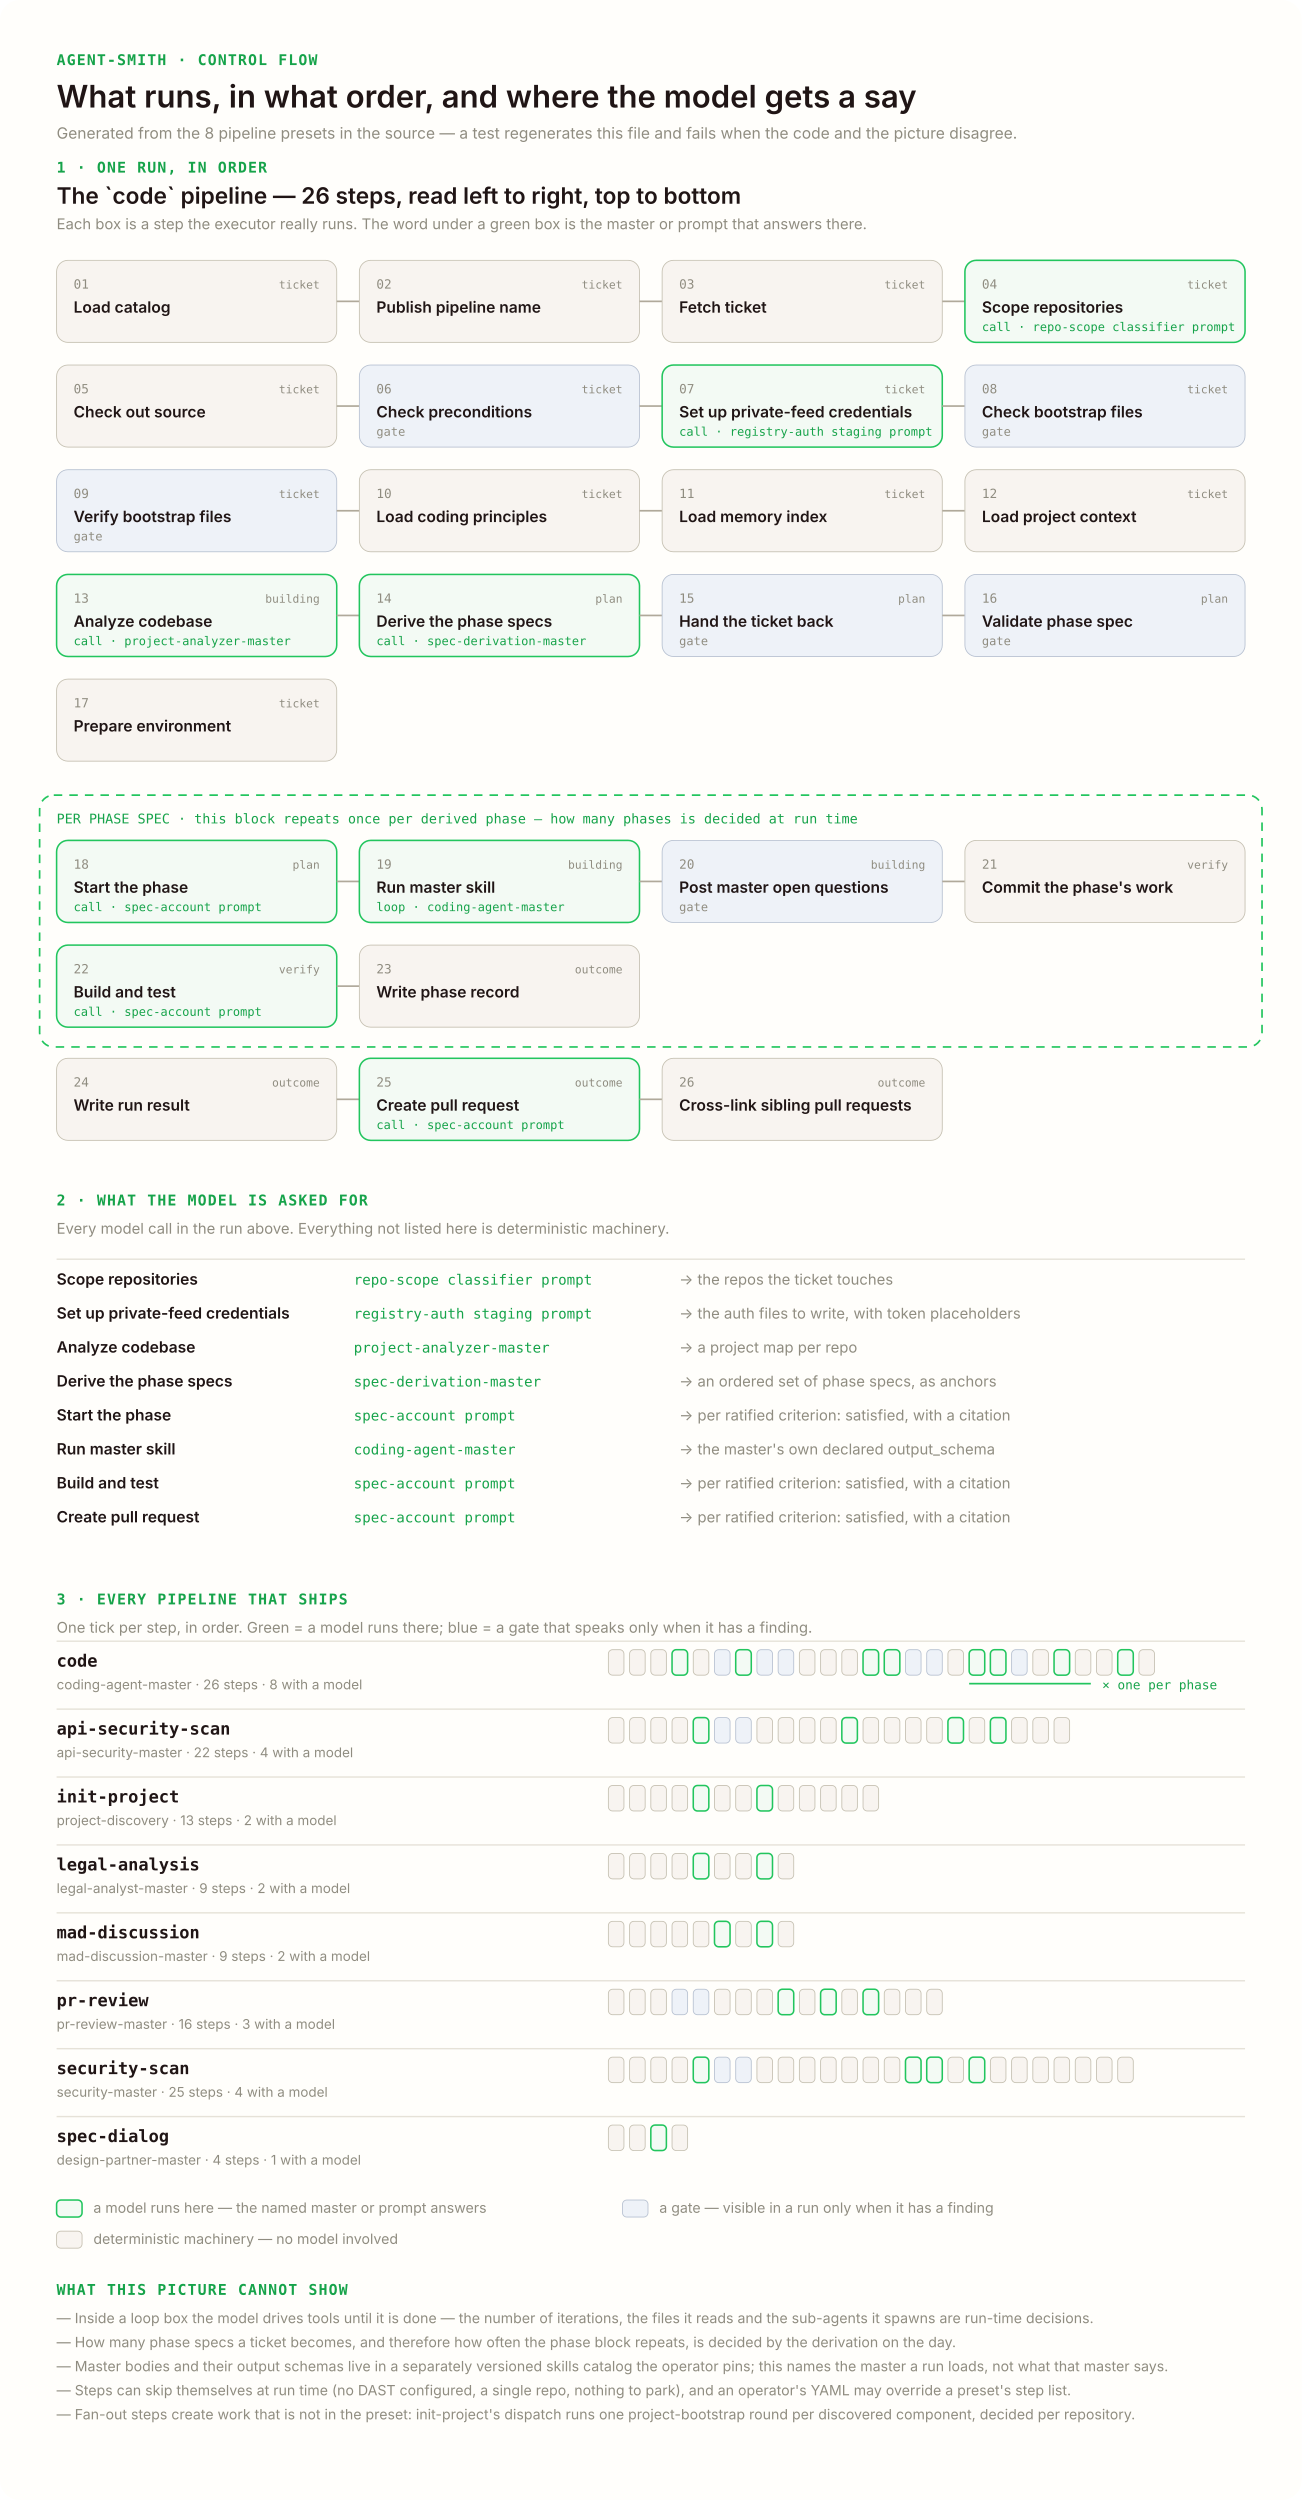
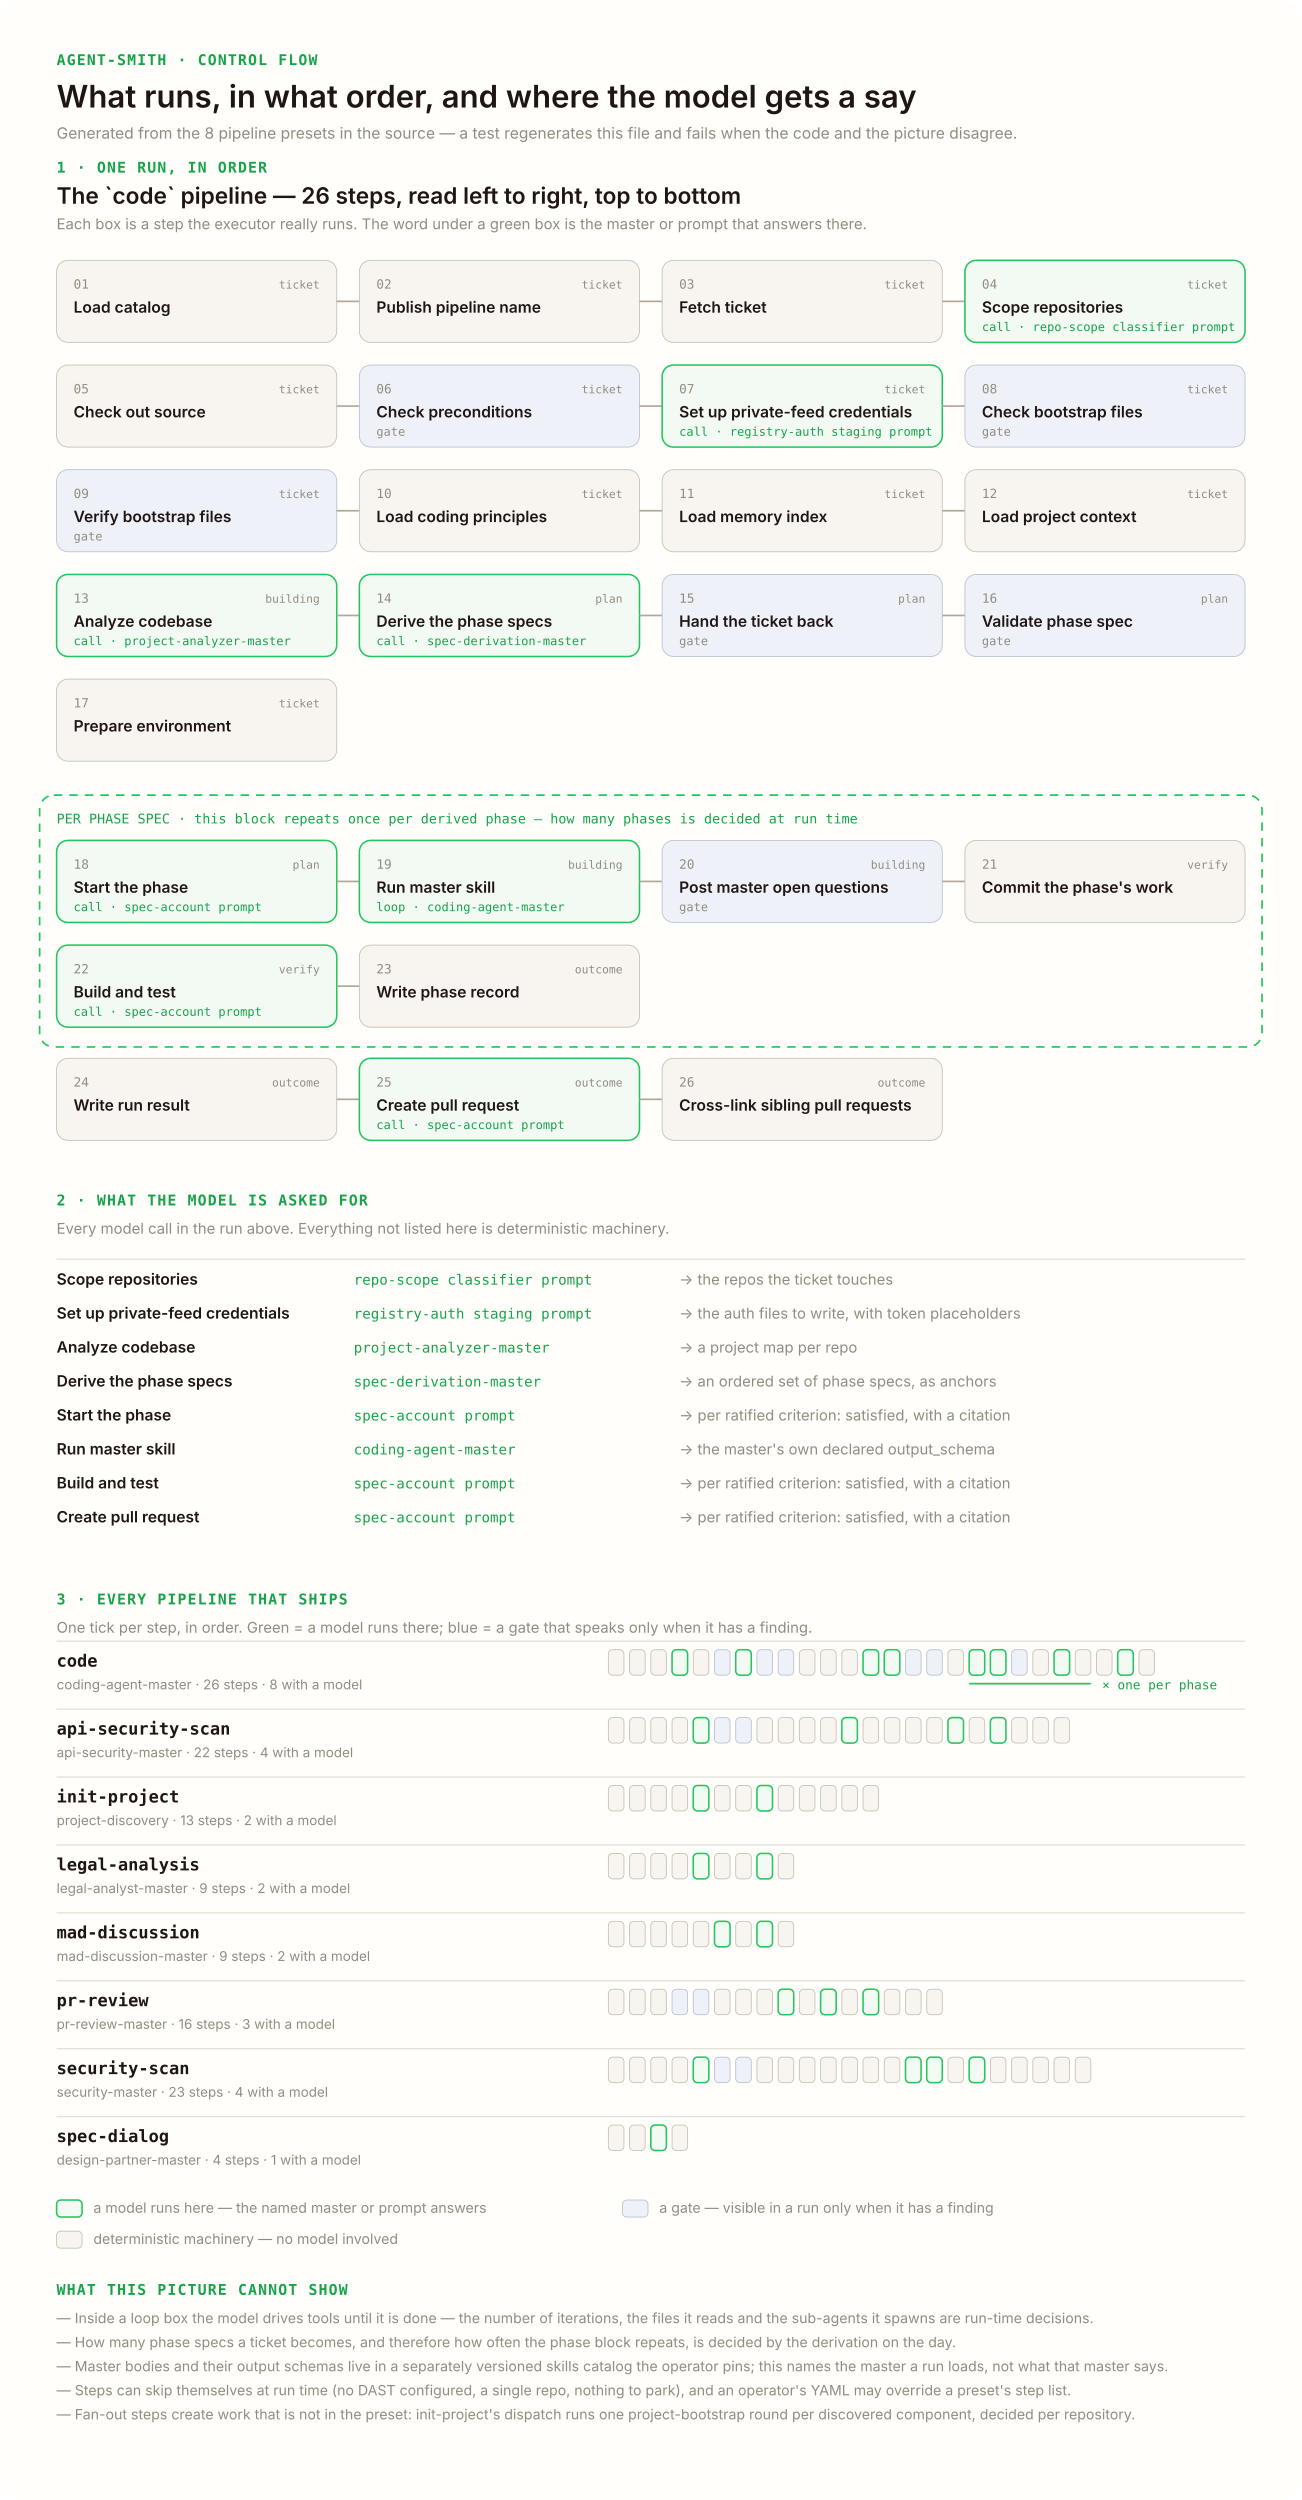
<svg xmlns="http://www.w3.org/2000/svg" viewBox="0 0 920 1767" role="img" aria-labelledby="cf-title cf-desc">
  <style>
    .cf-bg        { fill: #fffefb; }
    .cf-surface   { fill: #f8f4f0; stroke: #c5c0b1; stroke-width: 0.6; }
    .cf-gate      { fill: #eef2f8; stroke: #b7c1d1; stroke-width: 0.6; }
    .cf-model     { fill: #f3faf4; stroke: #22c55e; stroke-width: 1.1; }
    .cf-block     { fill: none;    stroke: #22c55e; stroke-width: 1.2; stroke-dasharray: 6 5; }
    .cf-blockline { stroke: #22c55e; stroke-width: 1.2; }
    .cf-flow      { stroke: #b0a99a; stroke-width: 1.2; }
    .cf-rule      { stroke: #e6e2d8; stroke-width: 1; }
    .cf-text      { fill: #201515; font-family: 'Inter', system-ui, sans-serif; }
    .cf-mute      { fill: #8f8c80; font-family: 'Inter', system-ui, sans-serif; }
    .cf-mono      { fill: #201515; font-family: 'IBM Plex Mono', ui-monospace, monospace; }
    .cf-mono-mute { fill: #8f8c80; font-family: 'IBM Plex Mono', ui-monospace, monospace; }
    .cf-accent    { fill: #16a34a; font-family: 'IBM Plex Mono', ui-monospace, monospace; }
    .cf-tag       { fill: #16a34a; font-family: 'IBM Plex Mono', ui-monospace, monospace; letter-spacing: 0.8px; }
  </style>
  <rect width="920" height="1767" rx="14" class="cf-bg" />
  <text x="40" y="46" class="cf-tag" font-size="10.5" font-weight="600" text-anchor="start">AGENT-SMITH · CONTROL FLOW</text>
  <text x="40" y="76" class="cf-text" font-size="22" font-weight="600" text-anchor="start">What runs, in what order, and where the model gets a say</text>
  <text x="40" y="98" class="cf-mute" font-size="11" font-weight="400" text-anchor="start">Generated from the 8 pipeline presets in the source — a test regenerates this file and fails when the code and the picture disagree.</text>
  <text x="40" y="122" class="cf-tag" font-size="10.5" font-weight="600" text-anchor="start">1 · ONE RUN, IN ORDER</text>
  <text x="40" y="144" class="cf-text" font-size="16" font-weight="600" text-anchor="start">The `code` pipeline — 26 steps, read left to right, top to bottom</text>
  <text x="40" y="162" class="cf-mute" font-size="10.5" font-weight="400" text-anchor="start">Each box is a step the executor really runs. The word under a green box is the master or prompt that answers there.</text>
  <rect x="40" y="184" width="198" height="58" rx="8" class="cf-surface" />
  <text x="52" y="204" class="cf-mono-mute" font-size="9" font-weight="400" text-anchor="start">01</text>
  <text x="226" y="204" class="cf-mono-mute" font-size="8" font-weight="400" text-anchor="end">ticket</text>
  <text x="52" y="221" class="cf-text" font-size="11" font-weight="600" text-anchor="start">Load catalog</text>
  <line x1="238" y1="213" x2="254" y2="213" class="cf-flow" />
  <rect x="254" y="184" width="198" height="58" rx="8" class="cf-surface" />
  <text x="266" y="204" class="cf-mono-mute" font-size="9" font-weight="400" text-anchor="start">02</text>
  <text x="440" y="204" class="cf-mono-mute" font-size="8" font-weight="400" text-anchor="end">ticket</text>
  <text x="266" y="221" class="cf-text" font-size="11" font-weight="600" text-anchor="start">Publish pipeline name</text>
  <line x1="452" y1="213" x2="468" y2="213" class="cf-flow" />
  <rect x="468" y="184" width="198" height="58" rx="8" class="cf-surface" />
  <text x="480" y="204" class="cf-mono-mute" font-size="9" font-weight="400" text-anchor="start">03</text>
  <text x="654" y="204" class="cf-mono-mute" font-size="8" font-weight="400" text-anchor="end">ticket</text>
  <text x="480" y="221" class="cf-text" font-size="11" font-weight="600" text-anchor="start">Fetch ticket</text>
  <line x1="666" y1="213" x2="682" y2="213" class="cf-flow" />
  <rect x="682" y="184" width="198" height="58" rx="8" class="cf-model" />
  <text x="694" y="204" class="cf-mono-mute" font-size="9" font-weight="400" text-anchor="start">04</text>
  <text x="868" y="204" class="cf-mono-mute" font-size="8" font-weight="400" text-anchor="end">ticket</text>
  <text x="694" y="221" class="cf-text" font-size="11" font-weight="600" text-anchor="start">Scope repositories</text>
  <text x="694" y="234" class="cf-accent" font-size="8.5" font-weight="400" text-anchor="start">call · repo-scope classifier prompt</text>
  <rect x="40" y="258" width="198" height="58" rx="8" class="cf-surface" />
  <text x="52" y="278" class="cf-mono-mute" font-size="9" font-weight="400" text-anchor="start">05</text>
  <text x="226" y="278" class="cf-mono-mute" font-size="8" font-weight="400" text-anchor="end">ticket</text>
  <text x="52" y="295" class="cf-text" font-size="11" font-weight="600" text-anchor="start">Check out source</text>
  <line x1="238" y1="287" x2="254" y2="287" class="cf-flow" />
  <rect x="254" y="258" width="198" height="58" rx="8" class="cf-gate" />
  <text x="266" y="278" class="cf-mono-mute" font-size="9" font-weight="400" text-anchor="start">06</text>
  <text x="440" y="278" class="cf-mono-mute" font-size="8" font-weight="400" text-anchor="end">ticket</text>
  <text x="266" y="295" class="cf-text" font-size="11" font-weight="600" text-anchor="start">Check preconditions</text>
  <text x="266" y="308" class="cf-mono-mute" font-size="8.5" font-weight="400" text-anchor="start">gate</text>
  <line x1="452" y1="287" x2="468" y2="287" class="cf-flow" />
  <rect x="468" y="258" width="198" height="58" rx="8" class="cf-model" />
  <text x="480" y="278" class="cf-mono-mute" font-size="9" font-weight="400" text-anchor="start">07</text>
  <text x="654" y="278" class="cf-mono-mute" font-size="8" font-weight="400" text-anchor="end">ticket</text>
  <text x="480" y="295" class="cf-text" font-size="11" font-weight="600" text-anchor="start">Set up private-feed credentials</text>
  <text x="480" y="308" class="cf-accent" font-size="8.5" font-weight="400" text-anchor="start">call · registry-auth staging prompt</text>
  <line x1="666" y1="287" x2="682" y2="287" class="cf-flow" />
  <rect x="682" y="258" width="198" height="58" rx="8" class="cf-gate" />
  <text x="694" y="278" class="cf-mono-mute" font-size="9" font-weight="400" text-anchor="start">08</text>
  <text x="868" y="278" class="cf-mono-mute" font-size="8" font-weight="400" text-anchor="end">ticket</text>
  <text x="694" y="295" class="cf-text" font-size="11" font-weight="600" text-anchor="start">Check bootstrap files</text>
  <text x="694" y="308" class="cf-mono-mute" font-size="8.5" font-weight="400" text-anchor="start">gate</text>
  <rect x="40" y="332" width="198" height="58" rx="8" class="cf-gate" />
  <text x="52" y="352" class="cf-mono-mute" font-size="9" font-weight="400" text-anchor="start">09</text>
  <text x="226" y="352" class="cf-mono-mute" font-size="8" font-weight="400" text-anchor="end">ticket</text>
  <text x="52" y="369" class="cf-text" font-size="11" font-weight="600" text-anchor="start">Verify bootstrap files</text>
  <text x="52" y="382" class="cf-mono-mute" font-size="8.5" font-weight="400" text-anchor="start">gate</text>
  <line x1="238" y1="361" x2="254" y2="361" class="cf-flow" />
  <rect x="254" y="332" width="198" height="58" rx="8" class="cf-surface" />
  <text x="266" y="352" class="cf-mono-mute" font-size="9" font-weight="400" text-anchor="start">10</text>
  <text x="440" y="352" class="cf-mono-mute" font-size="8" font-weight="400" text-anchor="end">ticket</text>
  <text x="266" y="369" class="cf-text" font-size="11" font-weight="600" text-anchor="start">Load coding principles</text>
  <line x1="452" y1="361" x2="468" y2="361" class="cf-flow" />
  <rect x="468" y="332" width="198" height="58" rx="8" class="cf-surface" />
  <text x="480" y="352" class="cf-mono-mute" font-size="9" font-weight="400" text-anchor="start">11</text>
  <text x="654" y="352" class="cf-mono-mute" font-size="8" font-weight="400" text-anchor="end">ticket</text>
  <text x="480" y="369" class="cf-text" font-size="11" font-weight="600" text-anchor="start">Load memory index</text>
  <line x1="666" y1="361" x2="682" y2="361" class="cf-flow" />
  <rect x="682" y="332" width="198" height="58" rx="8" class="cf-surface" />
  <text x="694" y="352" class="cf-mono-mute" font-size="9" font-weight="400" text-anchor="start">12</text>
  <text x="868" y="352" class="cf-mono-mute" font-size="8" font-weight="400" text-anchor="end">ticket</text>
  <text x="694" y="369" class="cf-text" font-size="11" font-weight="600" text-anchor="start">Load project context</text>
  <rect x="40" y="406" width="198" height="58" rx="8" class="cf-model" />
  <text x="52" y="426" class="cf-mono-mute" font-size="9" font-weight="400" text-anchor="start">13</text>
  <text x="226" y="426" class="cf-mono-mute" font-size="8" font-weight="400" text-anchor="end">building</text>
  <text x="52" y="443" class="cf-text" font-size="11" font-weight="600" text-anchor="start">Analyze codebase</text>
  <text x="52" y="456" class="cf-accent" font-size="8.5" font-weight="400" text-anchor="start">call · project-analyzer-master</text>
  <line x1="238" y1="435" x2="254" y2="435" class="cf-flow" />
  <rect x="254" y="406" width="198" height="58" rx="8" class="cf-model" />
  <text x="266" y="426" class="cf-mono-mute" font-size="9" font-weight="400" text-anchor="start">14</text>
  <text x="440" y="426" class="cf-mono-mute" font-size="8" font-weight="400" text-anchor="end">plan</text>
  <text x="266" y="443" class="cf-text" font-size="11" font-weight="600" text-anchor="start">Derive the phase specs</text>
  <text x="266" y="456" class="cf-accent" font-size="8.5" font-weight="400" text-anchor="start">call · spec-derivation-master</text>
  <line x1="452" y1="435" x2="468" y2="435" class="cf-flow" />
  <rect x="468" y="406" width="198" height="58" rx="8" class="cf-gate" />
  <text x="480" y="426" class="cf-mono-mute" font-size="9" font-weight="400" text-anchor="start">15</text>
  <text x="654" y="426" class="cf-mono-mute" font-size="8" font-weight="400" text-anchor="end">plan</text>
  <text x="480" y="443" class="cf-text" font-size="11" font-weight="600" text-anchor="start">Hand the ticket back</text>
  <text x="480" y="456" class="cf-mono-mute" font-size="8.5" font-weight="400" text-anchor="start">gate</text>
  <line x1="666" y1="435" x2="682" y2="435" class="cf-flow" />
  <rect x="682" y="406" width="198" height="58" rx="8" class="cf-gate" />
  <text x="694" y="426" class="cf-mono-mute" font-size="9" font-weight="400" text-anchor="start">16</text>
  <text x="868" y="426" class="cf-mono-mute" font-size="8" font-weight="400" text-anchor="end">plan</text>
  <text x="694" y="443" class="cf-text" font-size="11" font-weight="600" text-anchor="start">Validate phase spec</text>
  <text x="694" y="456" class="cf-mono-mute" font-size="8.5" font-weight="400" text-anchor="start">gate</text>
  <rect x="40" y="480" width="198" height="58" rx="8" class="cf-surface" />
  <text x="52" y="500" class="cf-mono-mute" font-size="9" font-weight="400" text-anchor="start">17</text>
  <text x="226" y="500" class="cf-mono-mute" font-size="8" font-weight="400" text-anchor="end">ticket</text>
  <text x="52" y="517" class="cf-text" font-size="11" font-weight="600" text-anchor="start">Prepare environment</text>
  <rect x="28" y="562" width="864" height="178" rx="10" class="cf-block" />
  <text x="40" y="582" class="cf-accent" font-size="9.5" font-weight="400" text-anchor="start">PER PHASE SPEC · this block repeats once per derived phase — how many phases is decided at run time</text>
  <rect x="40" y="594" width="198" height="58" rx="8" class="cf-model" />
  <text x="52" y="614" class="cf-mono-mute" font-size="9" font-weight="400" text-anchor="start">18</text>
  <text x="226" y="614" class="cf-mono-mute" font-size="8" font-weight="400" text-anchor="end">plan</text>
  <text x="52" y="631" class="cf-text" font-size="11" font-weight="600" text-anchor="start">Start the phase</text>
  <text x="52" y="644" class="cf-accent" font-size="8.5" font-weight="400" text-anchor="start">call · spec-account prompt</text>
  <line x1="238" y1="623" x2="254" y2="623" class="cf-flow" />
  <rect x="254" y="594" width="198" height="58" rx="8" class="cf-model" />
  <text x="266" y="614" class="cf-mono-mute" font-size="9" font-weight="400" text-anchor="start">19</text>
  <text x="440" y="614" class="cf-mono-mute" font-size="8" font-weight="400" text-anchor="end">building</text>
  <text x="266" y="631" class="cf-text" font-size="11" font-weight="600" text-anchor="start">Run master skill</text>
  <text x="266" y="644" class="cf-accent" font-size="8.5" font-weight="400" text-anchor="start">loop · coding-agent-master</text>
  <line x1="452" y1="623" x2="468" y2="623" class="cf-flow" />
  <rect x="468" y="594" width="198" height="58" rx="8" class="cf-gate" />
  <text x="480" y="614" class="cf-mono-mute" font-size="9" font-weight="400" text-anchor="start">20</text>
  <text x="654" y="614" class="cf-mono-mute" font-size="8" font-weight="400" text-anchor="end">building</text>
  <text x="480" y="631" class="cf-text" font-size="11" font-weight="600" text-anchor="start">Post master open questions</text>
  <text x="480" y="644" class="cf-mono-mute" font-size="8.5" font-weight="400" text-anchor="start">gate</text>
  <line x1="666" y1="623" x2="682" y2="623" class="cf-flow" />
  <rect x="682" y="594" width="198" height="58" rx="8" class="cf-surface" />
  <text x="694" y="614" class="cf-mono-mute" font-size="9" font-weight="400" text-anchor="start">21</text>
  <text x="868" y="614" class="cf-mono-mute" font-size="8" font-weight="400" text-anchor="end">verify</text>
  <text x="694" y="631" class="cf-text" font-size="11" font-weight="600" text-anchor="start">Commit the phase's work</text>
  <rect x="40" y="668" width="198" height="58" rx="8" class="cf-model" />
  <text x="52" y="688" class="cf-mono-mute" font-size="9" font-weight="400" text-anchor="start">22</text>
  <text x="226" y="688" class="cf-mono-mute" font-size="8" font-weight="400" text-anchor="end">verify</text>
  <text x="52" y="705" class="cf-text" font-size="11" font-weight="600" text-anchor="start">Build and test</text>
  <text x="52" y="718" class="cf-accent" font-size="8.5" font-weight="400" text-anchor="start">call · spec-account prompt</text>
  <line x1="238" y1="697" x2="254" y2="697" class="cf-flow" />
  <rect x="254" y="668" width="198" height="58" rx="8" class="cf-surface" />
  <text x="266" y="688" class="cf-mono-mute" font-size="9" font-weight="400" text-anchor="start">23</text>
  <text x="440" y="688" class="cf-mono-mute" font-size="8" font-weight="400" text-anchor="end">outcome</text>
  <text x="266" y="705" class="cf-text" font-size="11" font-weight="600" text-anchor="start">Write phase record</text>
  <rect x="40" y="748" width="198" height="58" rx="8" class="cf-surface" />
  <text x="52" y="768" class="cf-mono-mute" font-size="9" font-weight="400" text-anchor="start">24</text>
  <text x="226" y="768" class="cf-mono-mute" font-size="8" font-weight="400" text-anchor="end">outcome</text>
  <text x="52" y="785" class="cf-text" font-size="11" font-weight="600" text-anchor="start">Write run result</text>
  <line x1="238" y1="777" x2="254" y2="777" class="cf-flow" />
  <rect x="254" y="748" width="198" height="58" rx="8" class="cf-model" />
  <text x="266" y="768" class="cf-mono-mute" font-size="9" font-weight="400" text-anchor="start">25</text>
  <text x="440" y="768" class="cf-mono-mute" font-size="8" font-weight="400" text-anchor="end">outcome</text>
  <text x="266" y="785" class="cf-text" font-size="11" font-weight="600" text-anchor="start">Create pull request</text>
  <text x="266" y="798" class="cf-accent" font-size="8.5" font-weight="400" text-anchor="start">call · spec-account prompt</text>
  <line x1="452" y1="777" x2="468" y2="777" class="cf-flow" />
  <rect x="468" y="748" width="198" height="58" rx="8" class="cf-surface" />
  <text x="480" y="768" class="cf-mono-mute" font-size="9" font-weight="400" text-anchor="start">26</text>
  <text x="654" y="768" class="cf-mono-mute" font-size="8" font-weight="400" text-anchor="end">outcome</text>
  <text x="480" y="785" class="cf-text" font-size="11" font-weight="600" text-anchor="start">Cross-link sibling pull requests</text>
  <text x="40" y="852" class="cf-tag" font-size="10.5" font-weight="600" text-anchor="start">2 · WHAT THE MODEL IS ASKED FOR</text>
  <text x="40" y="872" class="cf-mute" font-size="10.5" font-weight="400" text-anchor="start">Every model call in the run above. Everything not listed here is deterministic machinery.</text>
  <line x1="40" y1="890" x2="880" y2="890" class="cf-rule" />
  <text x="40" y="908" class="cf-text" font-size="11" font-weight="600" text-anchor="start">Scope repositories</text>
  <text x="250" y="908" class="cf-accent" font-size="10" font-weight="400" text-anchor="start">repo-scope classifier prompt</text>
  <text x="480" y="908" class="cf-mute" font-size="10.5" font-weight="400" text-anchor="start">→ the repos the ticket touches</text>
  <text x="40" y="932" class="cf-text" font-size="11" font-weight="600" text-anchor="start">Set up private-feed credentials</text>
  <text x="250" y="932" class="cf-accent" font-size="10" font-weight="400" text-anchor="start">registry-auth staging prompt</text>
  <text x="480" y="932" class="cf-mute" font-size="10.5" font-weight="400" text-anchor="start">→ the auth files to write, with token placeholders</text>
  <text x="40" y="956" class="cf-text" font-size="11" font-weight="600" text-anchor="start">Analyze codebase</text>
  <text x="250" y="956" class="cf-accent" font-size="10" font-weight="400" text-anchor="start">project-analyzer-master</text>
  <text x="480" y="956" class="cf-mute" font-size="10.5" font-weight="400" text-anchor="start">→ a project map per repo</text>
  <text x="40" y="980" class="cf-text" font-size="11" font-weight="600" text-anchor="start">Derive the phase specs</text>
  <text x="250" y="980" class="cf-accent" font-size="10" font-weight="400" text-anchor="start">spec-derivation-master</text>
  <text x="480" y="980" class="cf-mute" font-size="10.5" font-weight="400" text-anchor="start">→ an ordered set of phase specs, as anchors</text>
  <text x="40" y="1004" class="cf-text" font-size="11" font-weight="600" text-anchor="start">Start the phase</text>
  <text x="250" y="1004" class="cf-accent" font-size="10" font-weight="400" text-anchor="start">spec-account prompt</text>
  <text x="480" y="1004" class="cf-mute" font-size="10.5" font-weight="400" text-anchor="start">→ per ratified criterion: satisfied, with a citation</text>
  <text x="40" y="1028" class="cf-text" font-size="11" font-weight="600" text-anchor="start">Run master skill</text>
  <text x="250" y="1028" class="cf-accent" font-size="10" font-weight="400" text-anchor="start">coding-agent-master</text>
  <text x="480" y="1028" class="cf-mute" font-size="10.5" font-weight="400" text-anchor="start">→ the master's own declared output_schema</text>
  <text x="40" y="1052" class="cf-text" font-size="11" font-weight="600" text-anchor="start">Build and test</text>
  <text x="250" y="1052" class="cf-accent" font-size="10" font-weight="400" text-anchor="start">spec-account prompt</text>
  <text x="480" y="1052" class="cf-mute" font-size="10.5" font-weight="400" text-anchor="start">→ per ratified criterion: satisfied, with a citation</text>
  <text x="40" y="1076" class="cf-text" font-size="11" font-weight="600" text-anchor="start">Create pull request</text>
  <text x="250" y="1076" class="cf-accent" font-size="10" font-weight="400" text-anchor="start">spec-account prompt</text>
  <text x="480" y="1076" class="cf-mute" font-size="10.5" font-weight="400" text-anchor="start">→ per ratified criterion: satisfied, with a citation</text>
  <text x="40" y="1134" class="cf-tag" font-size="10.5" font-weight="600" text-anchor="start">3 · EVERY PIPELINE THAT SHIPS</text>
  <text x="40" y="1154" class="cf-mute" font-size="10.5" font-weight="400" text-anchor="start">One tick per step, in order. Green = a model runs there; blue = a gate that speaks only when it has a finding.</text>
  <line x1="40" y1="1160" x2="880" y2="1160" class="cf-rule" />
  <text x="40" y="1178" class="cf-mono" font-size="12" font-weight="600" text-anchor="start">code</text>
  <text x="40" y="1194" class="cf-mute" font-size="9.5" font-weight="400" text-anchor="start">coding-agent-master · 26 steps · 8 with a model</text>
  <rect x="430" y="1166" width="11" height="18" rx="3" class="cf-surface" />
  <rect x="445" y="1166" width="11" height="18" rx="3" class="cf-surface" />
  <rect x="460" y="1166" width="11" height="18" rx="3" class="cf-surface" />
  <rect x="475" y="1166" width="11" height="18" rx="3" class="cf-model" />
  <rect x="490" y="1166" width="11" height="18" rx="3" class="cf-surface" />
  <rect x="505" y="1166" width="11" height="18" rx="3" class="cf-gate" />
  <rect x="520" y="1166" width="11" height="18" rx="3" class="cf-model" />
  <rect x="535" y="1166" width="11" height="18" rx="3" class="cf-gate" />
  <rect x="550" y="1166" width="11" height="18" rx="3" class="cf-gate" />
  <rect x="565" y="1166" width="11" height="18" rx="3" class="cf-surface" />
  <rect x="580" y="1166" width="11" height="18" rx="3" class="cf-surface" />
  <rect x="595" y="1166" width="11" height="18" rx="3" class="cf-surface" />
  <rect x="610" y="1166" width="11" height="18" rx="3" class="cf-model" />
  <rect x="625" y="1166" width="11" height="18" rx="3" class="cf-model" />
  <rect x="640" y="1166" width="11" height="18" rx="3" class="cf-gate" />
  <rect x="655" y="1166" width="11" height="18" rx="3" class="cf-gate" />
  <rect x="670" y="1166" width="11" height="18" rx="3" class="cf-surface" />
  <rect x="685" y="1166" width="11" height="18" rx="3" class="cf-model" />
  <rect x="700" y="1166" width="11" height="18" rx="3" class="cf-model" />
  <rect x="715" y="1166" width="11" height="18" rx="3" class="cf-gate" />
  <rect x="730" y="1166" width="11" height="18" rx="3" class="cf-surface" />
  <rect x="745" y="1166" width="11" height="18" rx="3" class="cf-model" />
  <rect x="760" y="1166" width="11" height="18" rx="3" class="cf-surface" />
  <rect x="775" y="1166" width="11" height="18" rx="3" class="cf-surface" />
  <rect x="790" y="1166" width="11" height="18" rx="3" class="cf-model" />
  <rect x="805" y="1166" width="11" height="18" rx="3" class="cf-surface" />
  <line x1="685" y1="1190" x2="771" y2="1190" class="cf-blockline" />
  <text x="779" y="1194" class="cf-accent" font-size="9" font-weight="400" text-anchor="start">× one per phase</text>
  <line x1="40" y1="1208" x2="880" y2="1208" class="cf-rule" />
  <text x="40" y="1226" class="cf-mono" font-size="12" font-weight="600" text-anchor="start">api-security-scan</text>
  <text x="40" y="1242" class="cf-mute" font-size="9.5" font-weight="400" text-anchor="start">api-security-master · 22 steps · 4 with a model</text>
  <rect x="430" y="1214" width="11" height="18" rx="3" class="cf-surface" />
  <rect x="445" y="1214" width="11" height="18" rx="3" class="cf-surface" />
  <rect x="460" y="1214" width="11" height="18" rx="3" class="cf-surface" />
  <rect x="475" y="1214" width="11" height="18" rx="3" class="cf-surface" />
  <rect x="490" y="1214" width="11" height="18" rx="3" class="cf-model" />
  <rect x="505" y="1214" width="11" height="18" rx="3" class="cf-gate" />
  <rect x="520" y="1214" width="11" height="18" rx="3" class="cf-gate" />
  <rect x="535" y="1214" width="11" height="18" rx="3" class="cf-surface" />
  <rect x="550" y="1214" width="11" height="18" rx="3" class="cf-surface" />
  <rect x="565" y="1214" width="11" height="18" rx="3" class="cf-surface" />
  <rect x="580" y="1214" width="11" height="18" rx="3" class="cf-surface" />
  <rect x="595" y="1214" width="11" height="18" rx="3" class="cf-model" />
  <rect x="610" y="1214" width="11" height="18" rx="3" class="cf-surface" />
  <rect x="625" y="1214" width="11" height="18" rx="3" class="cf-surface" />
  <rect x="640" y="1214" width="11" height="18" rx="3" class="cf-surface" />
  <rect x="655" y="1214" width="11" height="18" rx="3" class="cf-surface" />
  <rect x="670" y="1214" width="11" height="18" rx="3" class="cf-model" />
  <rect x="685" y="1214" width="11" height="18" rx="3" class="cf-surface" />
  <rect x="700" y="1214" width="11" height="18" rx="3" class="cf-model" />
  <rect x="715" y="1214" width="11" height="18" rx="3" class="cf-surface" />
  <rect x="730" y="1214" width="11" height="18" rx="3" class="cf-surface" />
  <rect x="745" y="1214" width="11" height="18" rx="3" class="cf-surface" />
  <line x1="40" y1="1256" x2="880" y2="1256" class="cf-rule" />
  <text x="40" y="1274" class="cf-mono" font-size="12" font-weight="600" text-anchor="start">init-project</text>
  <text x="40" y="1290" class="cf-mute" font-size="9.5" font-weight="400" text-anchor="start">project-discovery · 13 steps · 2 with a model</text>
  <rect x="430" y="1262" width="11" height="18" rx="3" class="cf-surface" />
  <rect x="445" y="1262" width="11" height="18" rx="3" class="cf-surface" />
  <rect x="460" y="1262" width="11" height="18" rx="3" class="cf-surface" />
  <rect x="475" y="1262" width="11" height="18" rx="3" class="cf-surface" />
  <rect x="490" y="1262" width="11" height="18" rx="3" class="cf-model" />
  <rect x="505" y="1262" width="11" height="18" rx="3" class="cf-surface" />
  <rect x="520" y="1262" width="11" height="18" rx="3" class="cf-surface" />
  <rect x="535" y="1262" width="11" height="18" rx="3" class="cf-model" />
  <rect x="550" y="1262" width="11" height="18" rx="3" class="cf-surface" />
  <rect x="565" y="1262" width="11" height="18" rx="3" class="cf-surface" />
  <rect x="580" y="1262" width="11" height="18" rx="3" class="cf-surface" />
  <rect x="595" y="1262" width="11" height="18" rx="3" class="cf-surface" />
  <rect x="610" y="1262" width="11" height="18" rx="3" class="cf-surface" />
  <line x1="40" y1="1304" x2="880" y2="1304" class="cf-rule" />
  <text x="40" y="1322" class="cf-mono" font-size="12" font-weight="600" text-anchor="start">legal-analysis</text>
  <text x="40" y="1338" class="cf-mute" font-size="9.5" font-weight="400" text-anchor="start">legal-analyst-master · 9 steps · 2 with a model</text>
  <rect x="430" y="1310" width="11" height="18" rx="3" class="cf-surface" />
  <rect x="445" y="1310" width="11" height="18" rx="3" class="cf-surface" />
  <rect x="460" y="1310" width="11" height="18" rx="3" class="cf-surface" />
  <rect x="475" y="1310" width="11" height="18" rx="3" class="cf-surface" />
  <rect x="490" y="1310" width="11" height="18" rx="3" class="cf-model" />
  <rect x="505" y="1310" width="11" height="18" rx="3" class="cf-surface" />
  <rect x="520" y="1310" width="11" height="18" rx="3" class="cf-surface" />
  <rect x="535" y="1310" width="11" height="18" rx="3" class="cf-model" />
  <rect x="550" y="1310" width="11" height="18" rx="3" class="cf-surface" />
  <line x1="40" y1="1352" x2="880" y2="1352" class="cf-rule" />
  <text x="40" y="1370" class="cf-mono" font-size="12" font-weight="600" text-anchor="start">mad-discussion</text>
  <text x="40" y="1386" class="cf-mute" font-size="9.5" font-weight="400" text-anchor="start">mad-discussion-master · 9 steps · 2 with a model</text>
  <rect x="430" y="1358" width="11" height="18" rx="3" class="cf-surface" />
  <rect x="445" y="1358" width="11" height="18" rx="3" class="cf-surface" />
  <rect x="460" y="1358" width="11" height="18" rx="3" class="cf-surface" />
  <rect x="475" y="1358" width="11" height="18" rx="3" class="cf-surface" />
  <rect x="490" y="1358" width="11" height="18" rx="3" class="cf-surface" />
  <rect x="505" y="1358" width="11" height="18" rx="3" class="cf-model" />
  <rect x="520" y="1358" width="11" height="18" rx="3" class="cf-surface" />
  <rect x="535" y="1358" width="11" height="18" rx="3" class="cf-model" />
  <rect x="550" y="1358" width="11" height="18" rx="3" class="cf-surface" />
  <line x1="40" y1="1400" x2="880" y2="1400" class="cf-rule" />
  <text x="40" y="1418" class="cf-mono" font-size="12" font-weight="600" text-anchor="start">pr-review</text>
  <text x="40" y="1434" class="cf-mute" font-size="9.5" font-weight="400" text-anchor="start">pr-review-master · 16 steps · 3 with a model</text>
  <rect x="430" y="1406" width="11" height="18" rx="3" class="cf-surface" />
  <rect x="445" y="1406" width="11" height="18" rx="3" class="cf-surface" />
  <rect x="460" y="1406" width="11" height="18" rx="3" class="cf-surface" />
  <rect x="475" y="1406" width="11" height="18" rx="3" class="cf-gate" />
  <rect x="490" y="1406" width="11" height="18" rx="3" class="cf-gate" />
  <rect x="505" y="1406" width="11" height="18" rx="3" class="cf-surface" />
  <rect x="520" y="1406" width="11" height="18" rx="3" class="cf-surface" />
  <rect x="535" y="1406" width="11" height="18" rx="3" class="cf-surface" />
  <rect x="550" y="1406" width="11" height="18" rx="3" class="cf-model" />
  <rect x="565" y="1406" width="11" height="18" rx="3" class="cf-surface" />
  <rect x="580" y="1406" width="11" height="18" rx="3" class="cf-model" />
  <rect x="595" y="1406" width="11" height="18" rx="3" class="cf-surface" />
  <rect x="610" y="1406" width="11" height="18" rx="3" class="cf-model" />
  <rect x="625" y="1406" width="11" height="18" rx="3" class="cf-surface" />
  <rect x="640" y="1406" width="11" height="18" rx="3" class="cf-surface" />
  <rect x="655" y="1406" width="11" height="18" rx="3" class="cf-surface" />
  <line x1="40" y1="1448" x2="880" y2="1448" class="cf-rule" />
  <text x="40" y="1466" class="cf-mono" font-size="12" font-weight="600" text-anchor="start">security-scan</text>
-   <text x="40" y="1482" class="cf-mute" font-size="9.5" font-weight="400" text-anchor="start">security-master · 25 steps · 4 with a model</text>
+   <text x="40" y="1482" class="cf-mute" font-size="9.5" font-weight="400" text-anchor="start">security-master · 23 steps · 4 with a model</text>
  <rect x="430" y="1454" width="11" height="18" rx="3" class="cf-surface" />
  <rect x="445" y="1454" width="11" height="18" rx="3" class="cf-surface" />
  <rect x="460" y="1454" width="11" height="18" rx="3" class="cf-surface" />
  <rect x="475" y="1454" width="11" height="18" rx="3" class="cf-surface" />
  <rect x="490" y="1454" width="11" height="18" rx="3" class="cf-model" />
  <rect x="505" y="1454" width="11" height="18" rx="3" class="cf-gate" />
  <rect x="520" y="1454" width="11" height="18" rx="3" class="cf-gate" />
  <rect x="535" y="1454" width="11" height="18" rx="3" class="cf-surface" />
  <rect x="550" y="1454" width="11" height="18" rx="3" class="cf-surface" />
  <rect x="565" y="1454" width="11" height="18" rx="3" class="cf-surface" />
  <rect x="580" y="1454" width="11" height="18" rx="3" class="cf-surface" />
  <rect x="595" y="1454" width="11" height="18" rx="3" class="cf-surface" />
  <rect x="610" y="1454" width="11" height="18" rx="3" class="cf-surface" />
  <rect x="625" y="1454" width="11" height="18" rx="3" class="cf-surface" />
  <rect x="640" y="1454" width="11" height="18" rx="3" class="cf-model" />
  <rect x="655" y="1454" width="11" height="18" rx="3" class="cf-model" />
  <rect x="670" y="1454" width="11" height="18" rx="3" class="cf-surface" />
  <rect x="685" y="1454" width="11" height="18" rx="3" class="cf-model" />
  <rect x="700" y="1454" width="11" height="18" rx="3" class="cf-surface" />
  <rect x="715" y="1454" width="11" height="18" rx="3" class="cf-surface" />
  <rect x="730" y="1454" width="11" height="18" rx="3" class="cf-surface" />
  <rect x="745" y="1454" width="11" height="18" rx="3" class="cf-surface" />
  <rect x="760" y="1454" width="11" height="18" rx="3" class="cf-surface" />
-   <rect x="775" y="1454" width="11" height="18" rx="3" class="cf-surface" />
-   <rect x="790" y="1454" width="11" height="18" rx="3" class="cf-surface" />
  <line x1="40" y1="1496" x2="880" y2="1496" class="cf-rule" />
  <text x="40" y="1514" class="cf-mono" font-size="12" font-weight="600" text-anchor="start">spec-dialog</text>
  <text x="40" y="1530" class="cf-mute" font-size="9.5" font-weight="400" text-anchor="start">design-partner-master · 4 steps · 1 with a model</text>
  <rect x="430" y="1502" width="11" height="18" rx="3" class="cf-surface" />
  <rect x="445" y="1502" width="11" height="18" rx="3" class="cf-surface" />
  <rect x="460" y="1502" width="11" height="18" rx="3" class="cf-model" />
  <rect x="475" y="1502" width="11" height="18" rx="3" class="cf-surface" />
  <rect x="40" y="1555" width="18" height="12" rx="3" class="cf-model" />
  <text x="66" y="1564" class="cf-mute" font-size="10" font-weight="400" text-anchor="start">a model runs here — the named master or prompt answers</text>
  <rect x="440" y="1555" width="18" height="12" rx="3" class="cf-gate" />
  <text x="466" y="1564" class="cf-mute" font-size="10" font-weight="400" text-anchor="start">a gate — visible in a run only when it has a finding</text>
  <rect x="40" y="1577" width="18" height="12" rx="3" class="cf-surface" />
  <text x="66" y="1586" class="cf-mute" font-size="10" font-weight="400" text-anchor="start">deterministic machinery — no model involved</text>
  <text x="40" y="1622" class="cf-tag" font-size="10.5" font-weight="600" text-anchor="start">WHAT THIS PICTURE CANNOT SHOW</text>
  <text x="40" y="1642" class="cf-mute" font-size="10" font-weight="400" text-anchor="start">— Inside a loop box the model drives tools until it is done — the number of iterations, the files it reads and the sub-agents it spawns are run-time decisions.</text>
  <text x="40" y="1659" class="cf-mute" font-size="10" font-weight="400" text-anchor="start">— How many phase specs a ticket becomes, and therefore how often the phase block repeats, is decided by the derivation on the day.</text>
  <text x="40" y="1676" class="cf-mute" font-size="10" font-weight="400" text-anchor="start">— Master bodies and their output schemas live in a separately versioned skills catalog the operator pins; this names the master a run loads, not what that master says.</text>
  <text x="40" y="1693" class="cf-mute" font-size="10" font-weight="400" text-anchor="start">— Steps can skip themselves at run time (no DAST configured, a single repo, nothing to park), and an operator's YAML may override a preset's step list.</text>
  <text x="40" y="1710" class="cf-mute" font-size="10" font-weight="400" text-anchor="start">— Fan-out steps create work that is not in the preset: init-project's dispatch runs one project-bootstrap round per discovered component, decided per repository.</text>
</svg>
